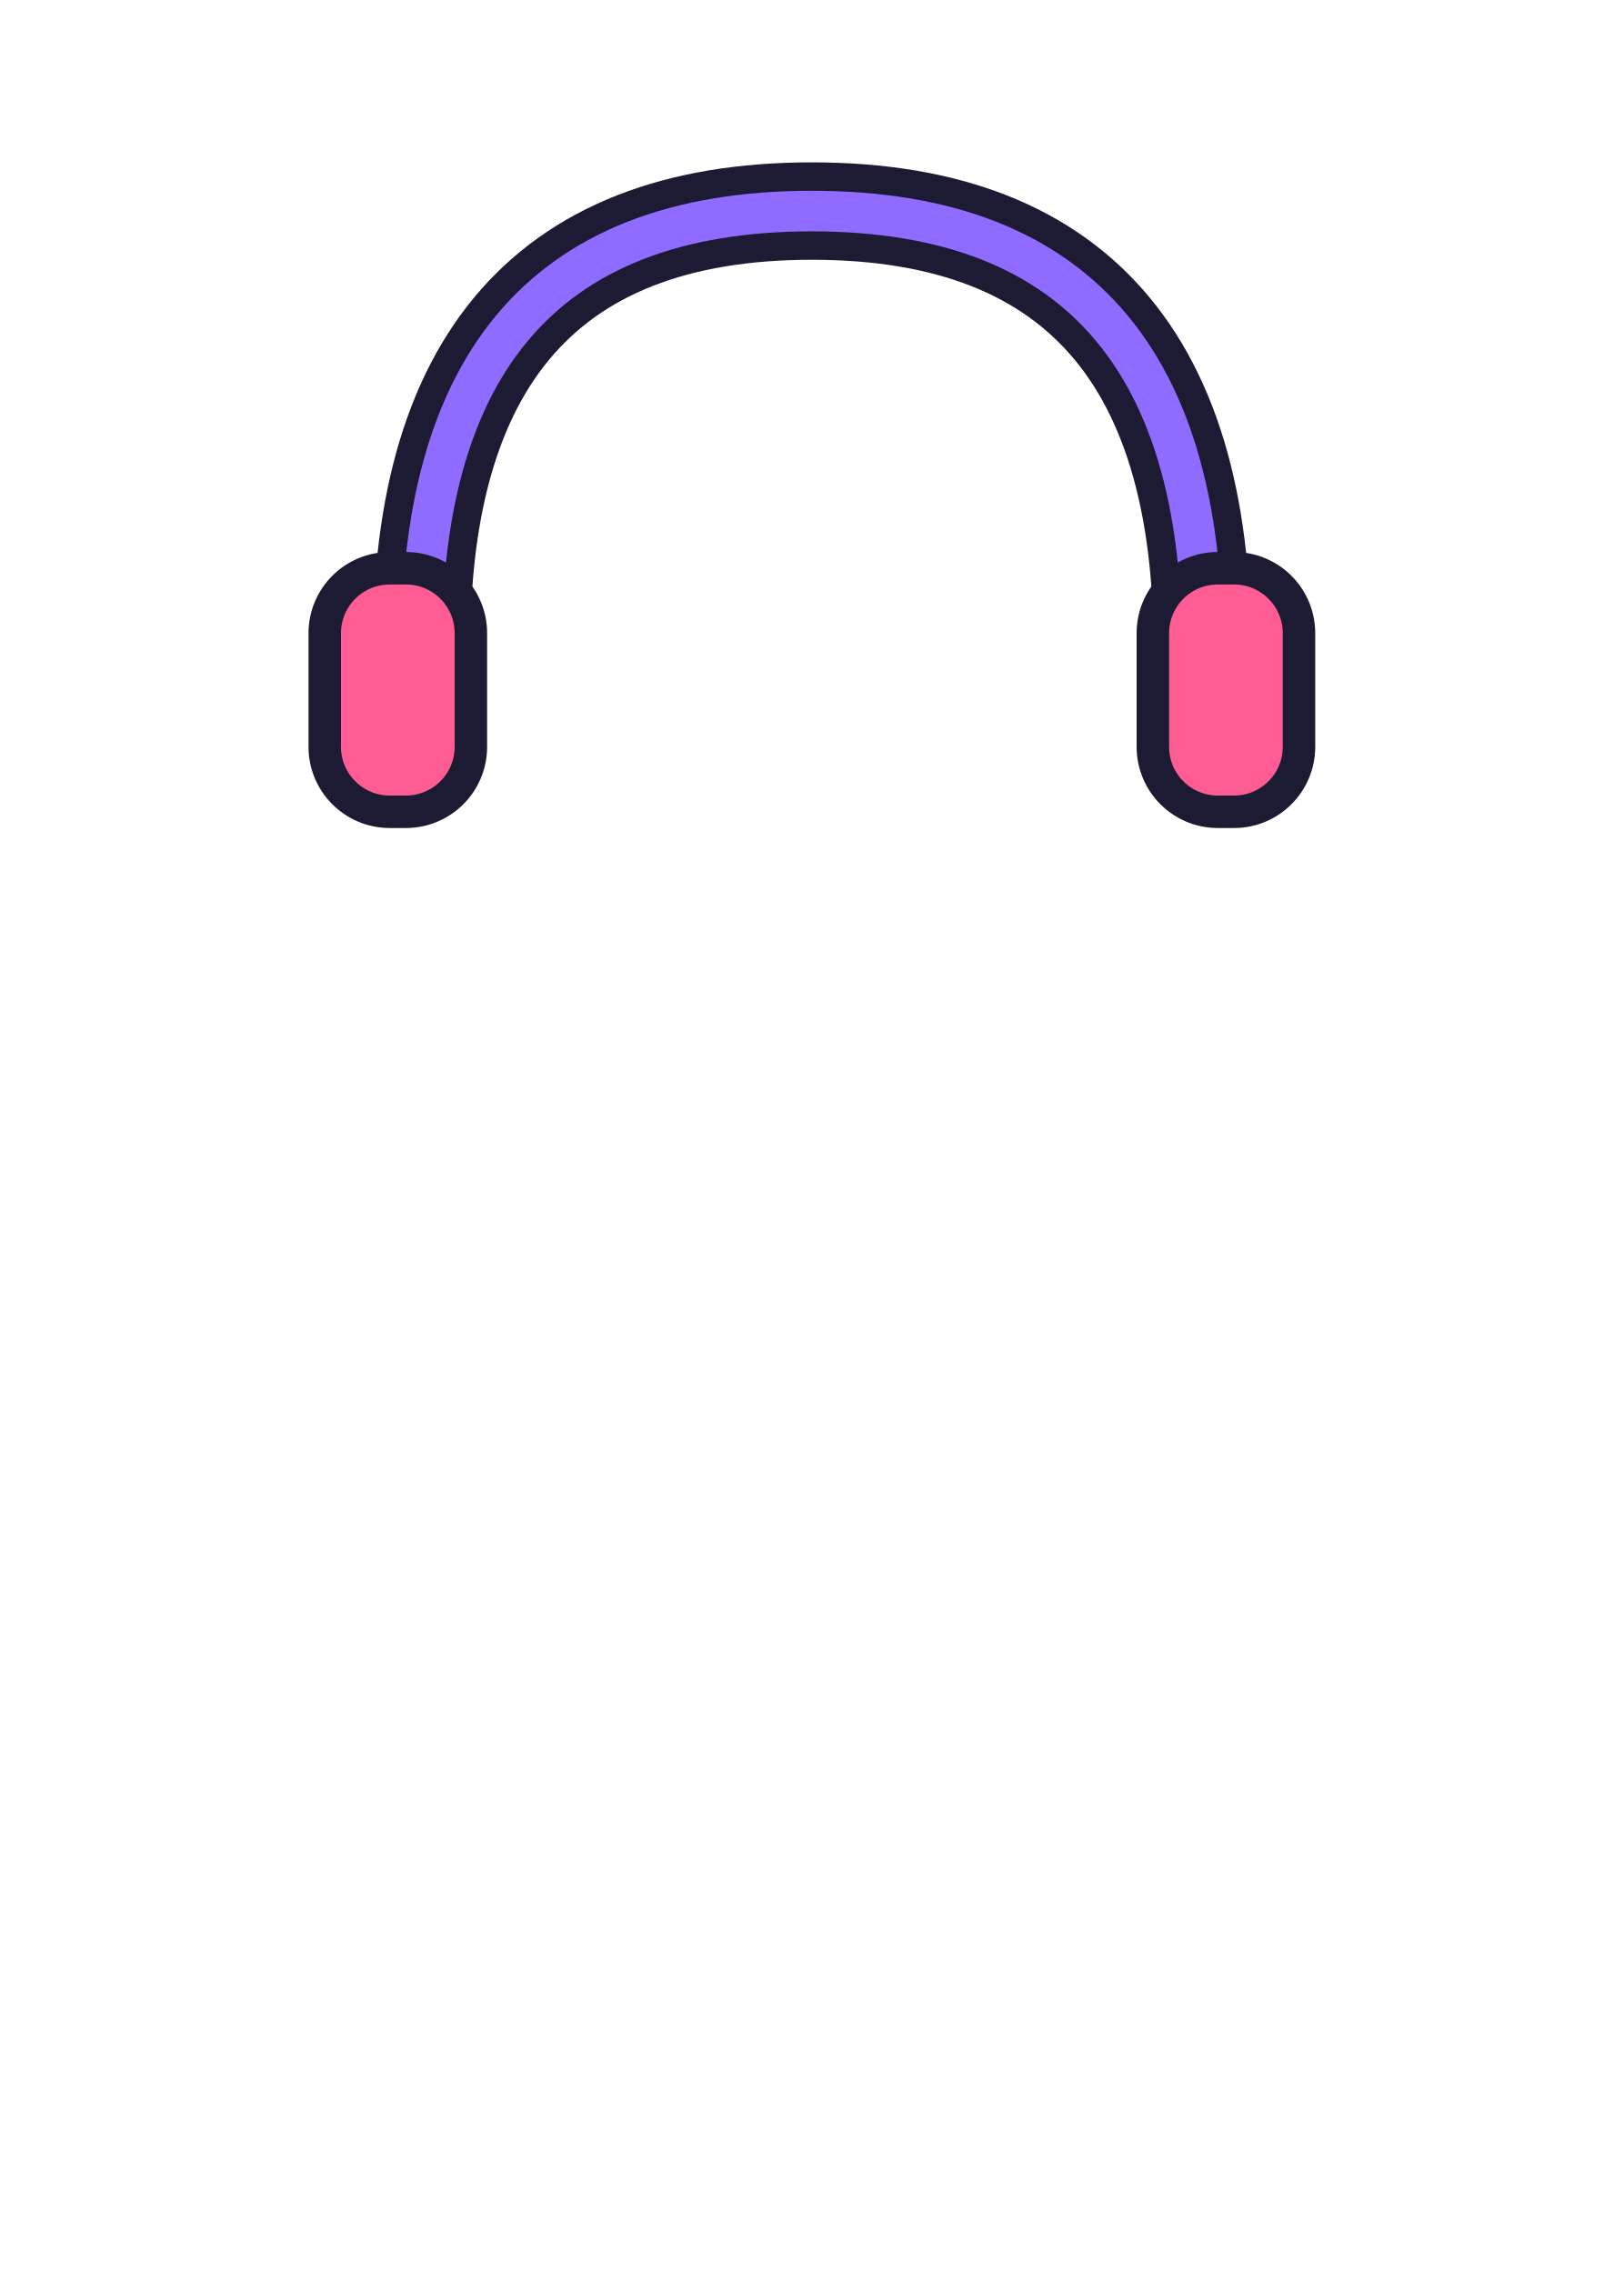
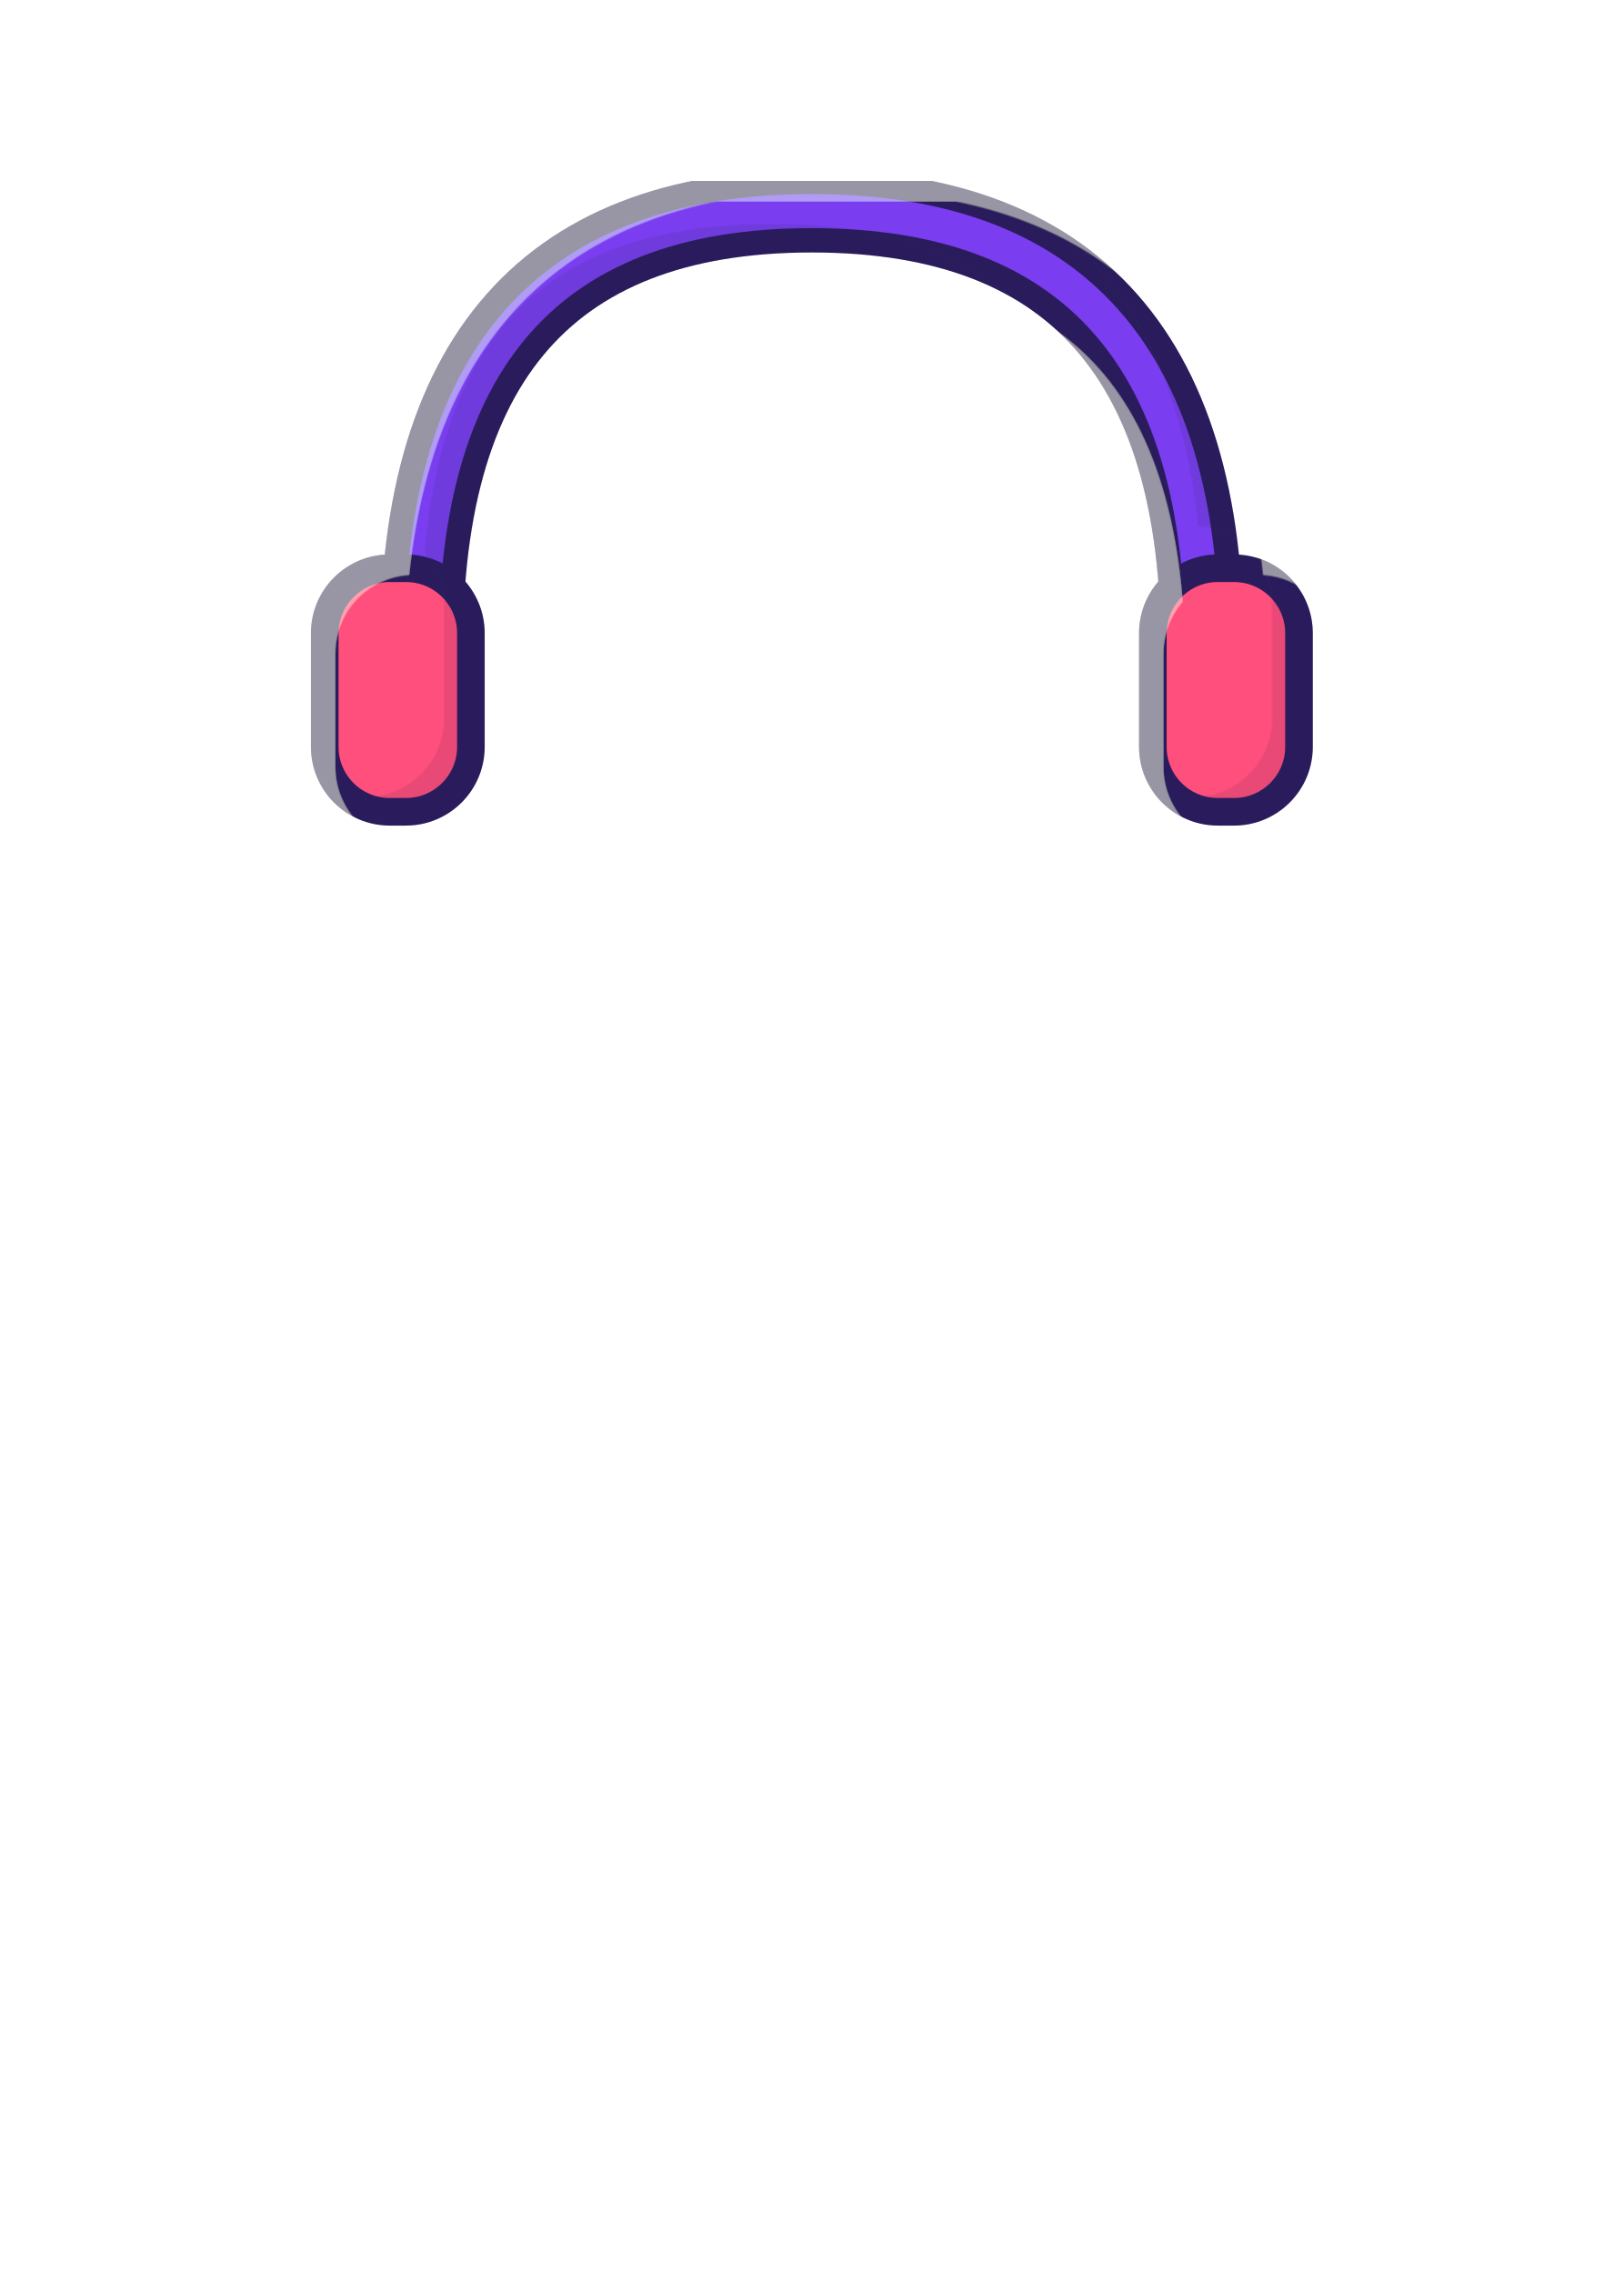
- <svg xmlns="http://www.w3.org/2000/svg" viewBox="0 0 200 280">
-   <g stroke="#1c1b33" stroke-width="4" stroke-linejoin="round" stroke-linecap="round">
-     <path d="M52 84 Q50 26 100 26 Q150 26 148 84" fill="none" stroke-width="12" />
-     <path d="M52 84 Q50 26 100 26 Q150 26 148 84" fill="none" stroke="#8f6bff" stroke-width="5" />
-     <rect x="40" y="70" width="18" height="30" rx="8" fill="#ff5c93" />
-     <rect x="142" y="70" width="18" height="30" rx="8" fill="#ff5c93" />
+ <svg xmlns="http://www.w3.org/2000/svg" data-style="2d" viewBox="0 0 200 280">
+   <defs>
+     <filter id="s2d" x="-5%" y="-5%" width="110%" height="110%">
+       <feOffset in="SourceAlpha" dx="-5.0" dy="-3.5" result="a" />
+       <feComposite in="SourceAlpha" in2="a" operator="out" result="edgeS" />
+       <feFlood flood-color="#2b1f5c" flood-opacity=".2" />
+       <feComposite in2="edgeS" operator="in" result="shadow" />
+       <feOffset in="SourceAlpha" dx="3.0" dy="2.5" result="b" />
+       <feComposite in="SourceAlpha" in2="b" operator="out" result="edgeH" />
+       <feFlood flood-color="#ffffff" flood-opacity=".3" />
+       <feComposite in2="edgeH" operator="in" result="hi" />
+       <feMerge>
+         <feMergeNode in="SourceGraphic" />
+         <feMergeNode in="shadow" />
+         <feMergeNode in="hi" />
+       </feMerge>
+     </filter>
+   </defs>
+   <g filter="url(#s2d)">
+     <g stroke="#2b1f5c" stroke-width="3.4" stroke-linejoin="round" stroke-linecap="round">
+       <path d="M52 84 Q50 26 100 26 Q150 26 148 84" fill="none" stroke-width="10.2" />
+       <path d="M52 84 Q50 26 100 26 Q150 26 148 84" fill="none" stroke="#7a3df0" stroke-width="4.2" />
+       <rect x="40" y="70" width="18" height="30" rx="8" fill="#ff4f7b" />
+       <rect x="142" y="70" width="18" height="30" rx="8" fill="#ff4f7b" />
+     </g>
  </g>
</svg>
